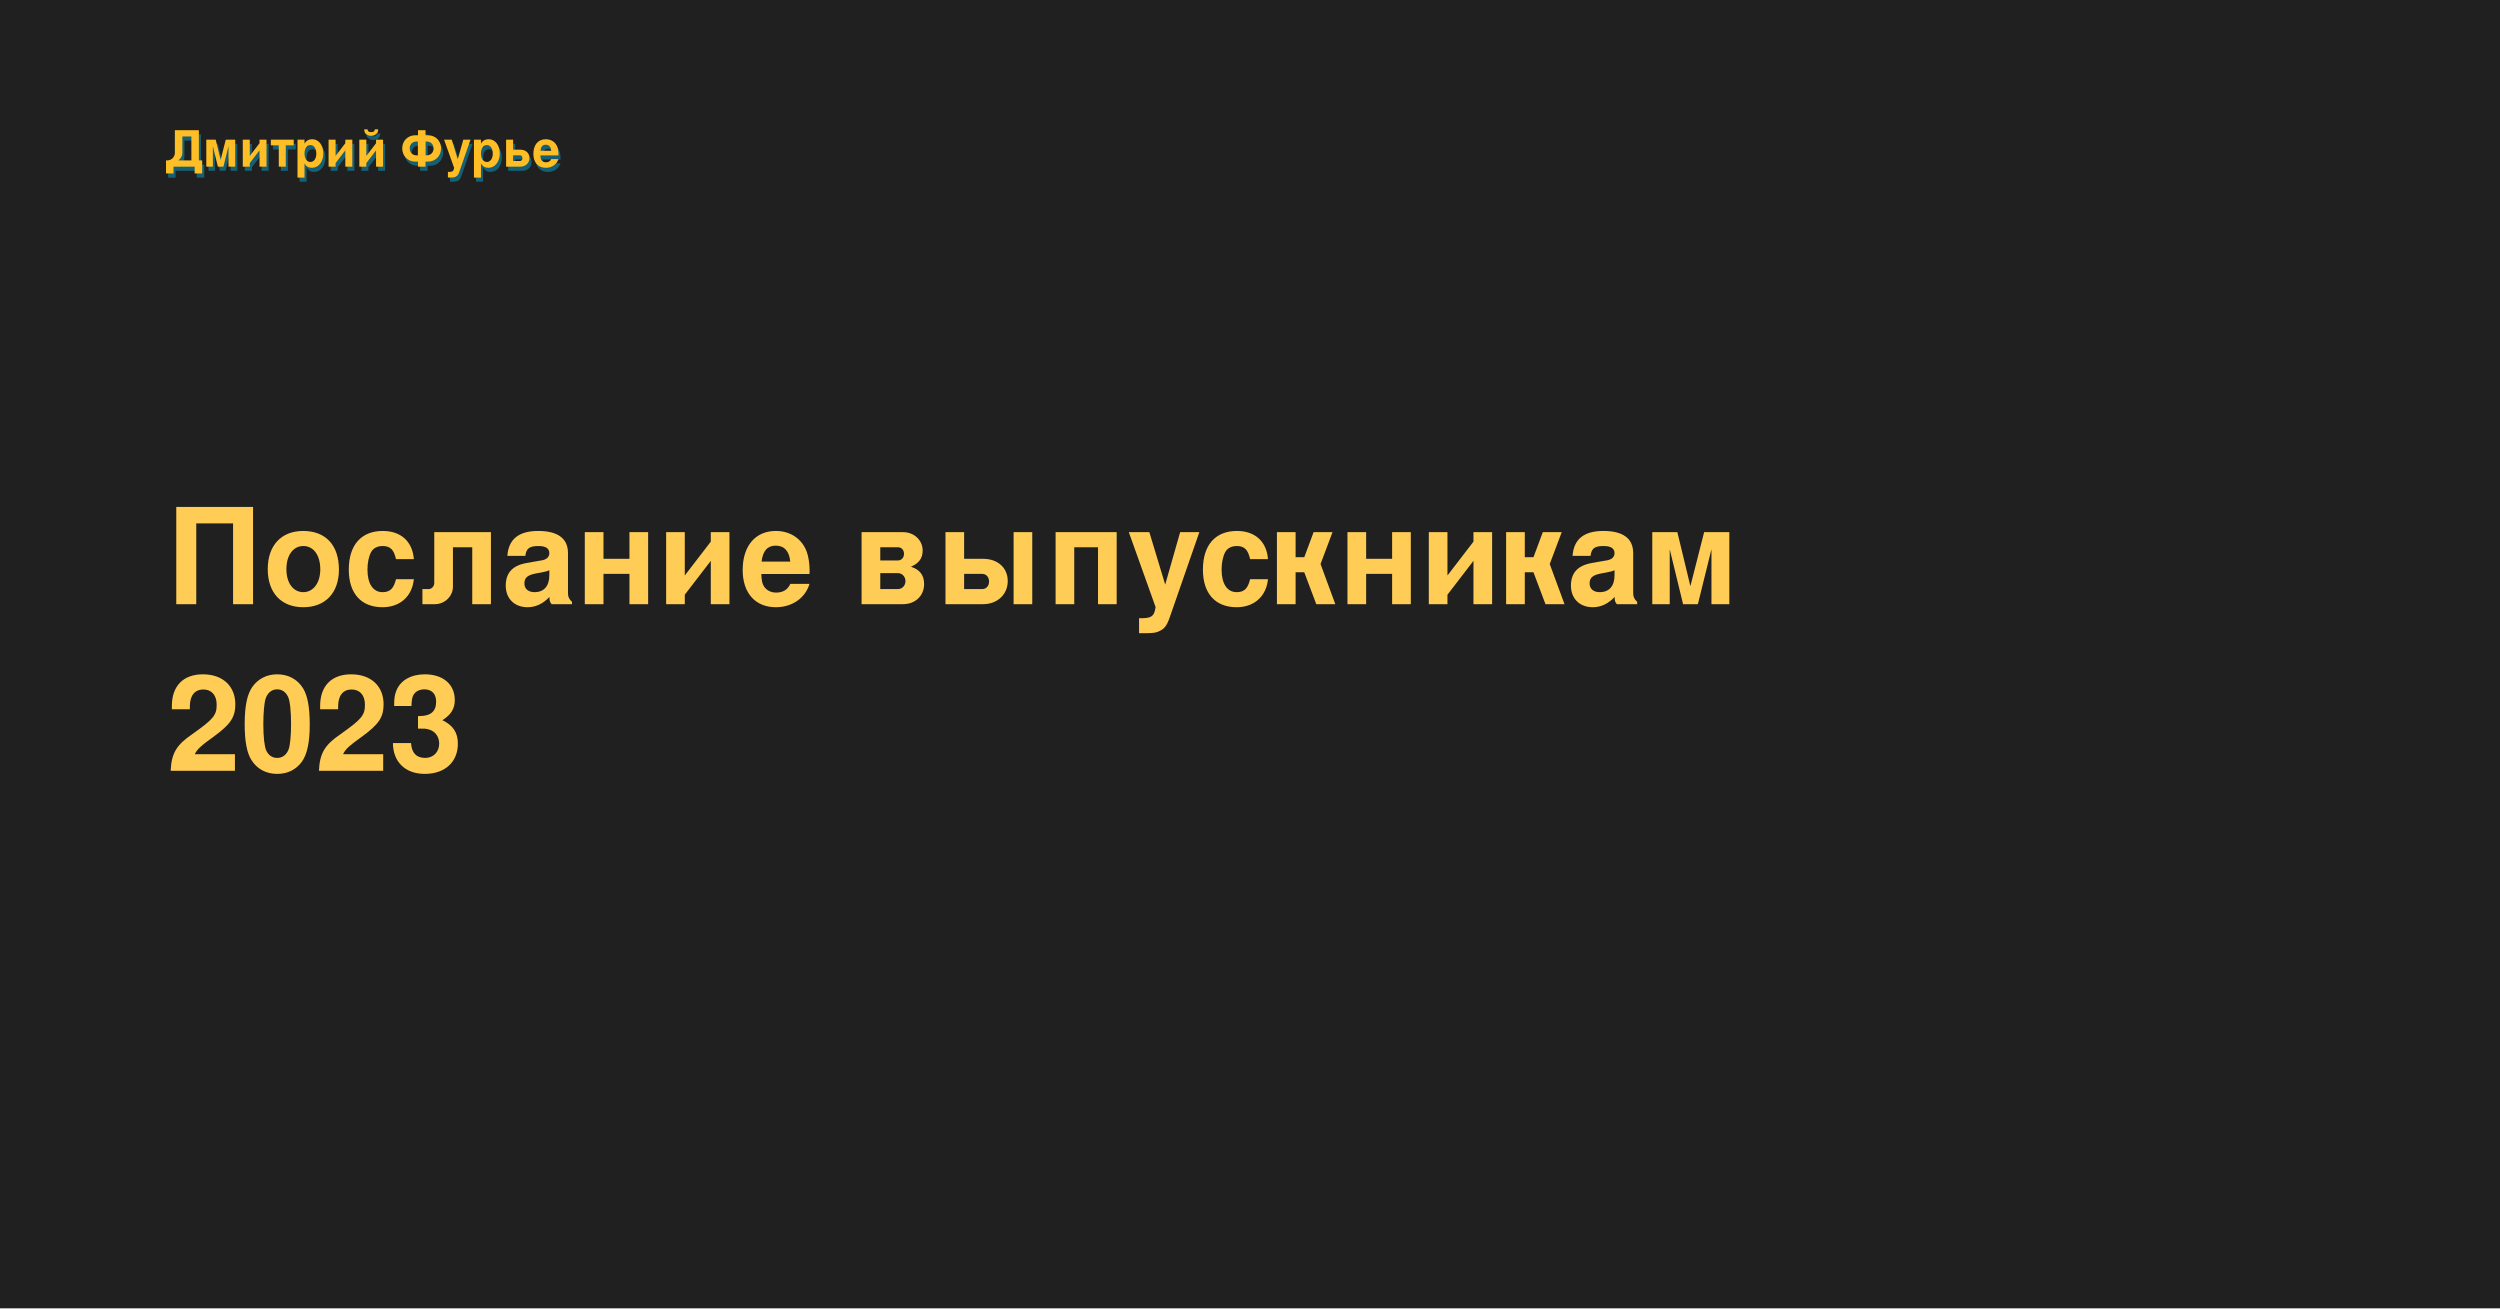
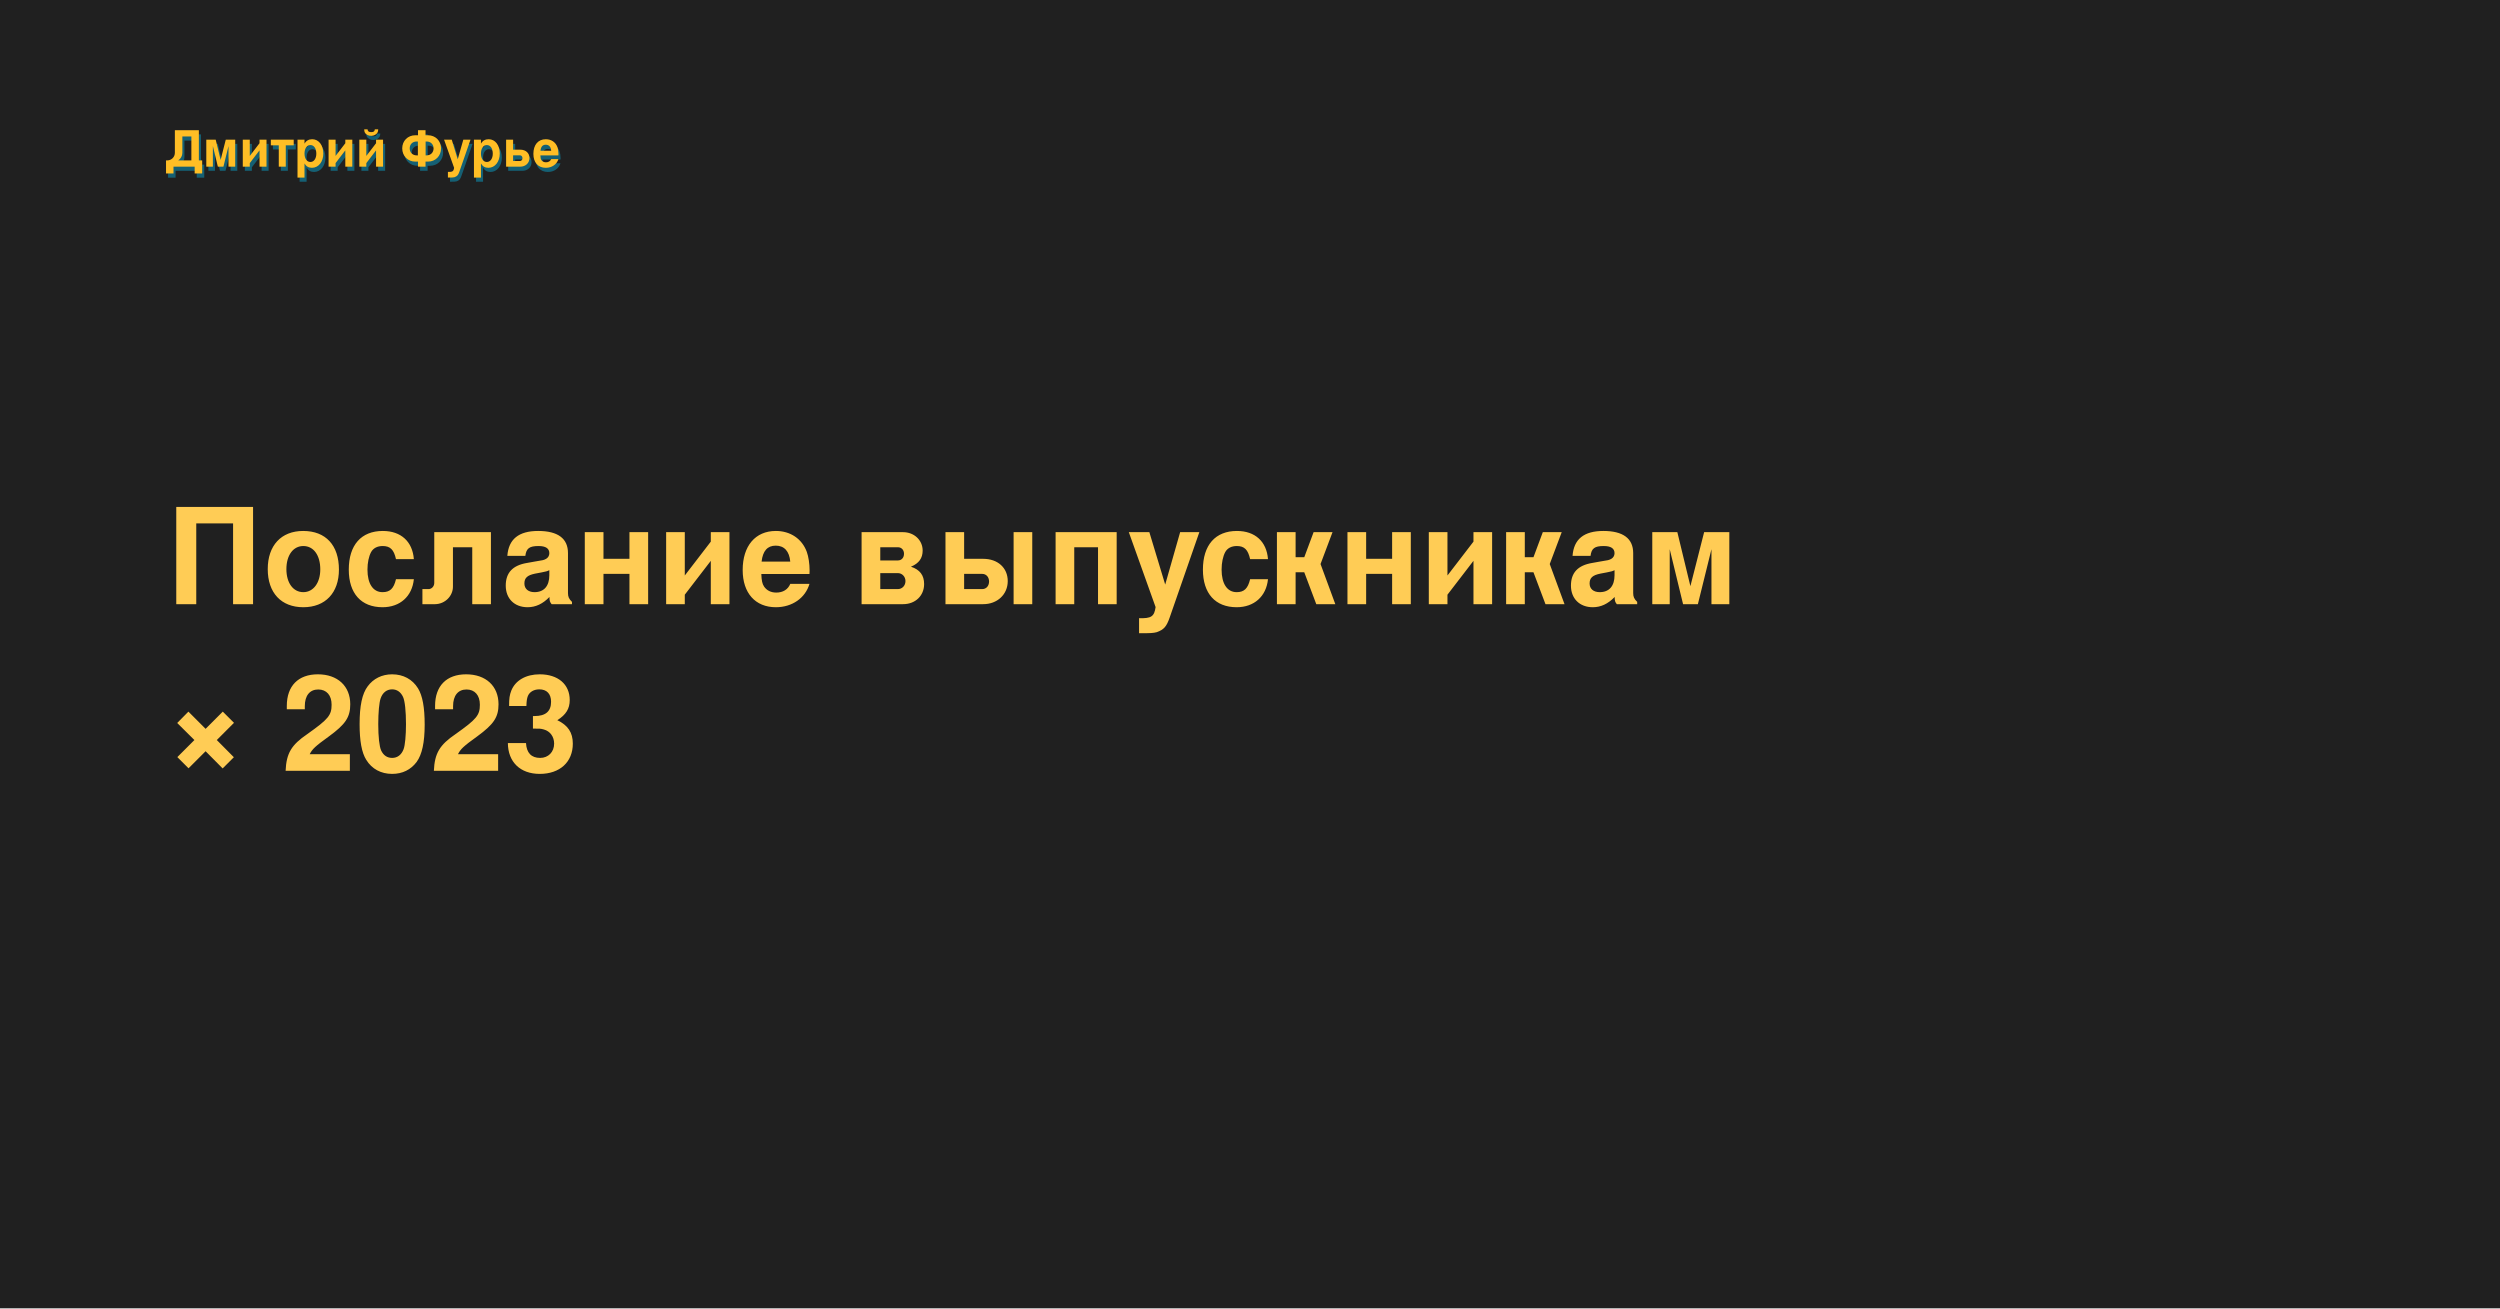
<svg xmlns="http://www.w3.org/2000/svg" width="1200" height="628" viewBox="0 0 1200 628" version="1.1">
  <rect width="100%" height="100%" fill="#202020" />
  <text font-family="'Giant Head OT', Helvetica, sans-serif" font-size="24" font-weight="bold" fill="#156074">
    <tspan x="81" y="82">Дмитрий Фурье</tspan>
  </text>
  <text font-family="'Giant Head OT', Helvetica, sans-serif" font-size="24" font-weight="bold" fill="#FFBE25">
    <tspan x="80" y="80">Дмитрий Фурье</tspan>
  </text>
  <text id="text" font-family="Asap, Helvetica, sans-serif" font-size="64" font-weight="bold" fill="#FFCC55">
    <tspan x="80" y="290">Послание выпускникам</tspan>
-     <tspan x="80" y="370">2023</tspan>
+     <tspan x="80" y="370">× 2023</tspan>
  </text>
</svg>
